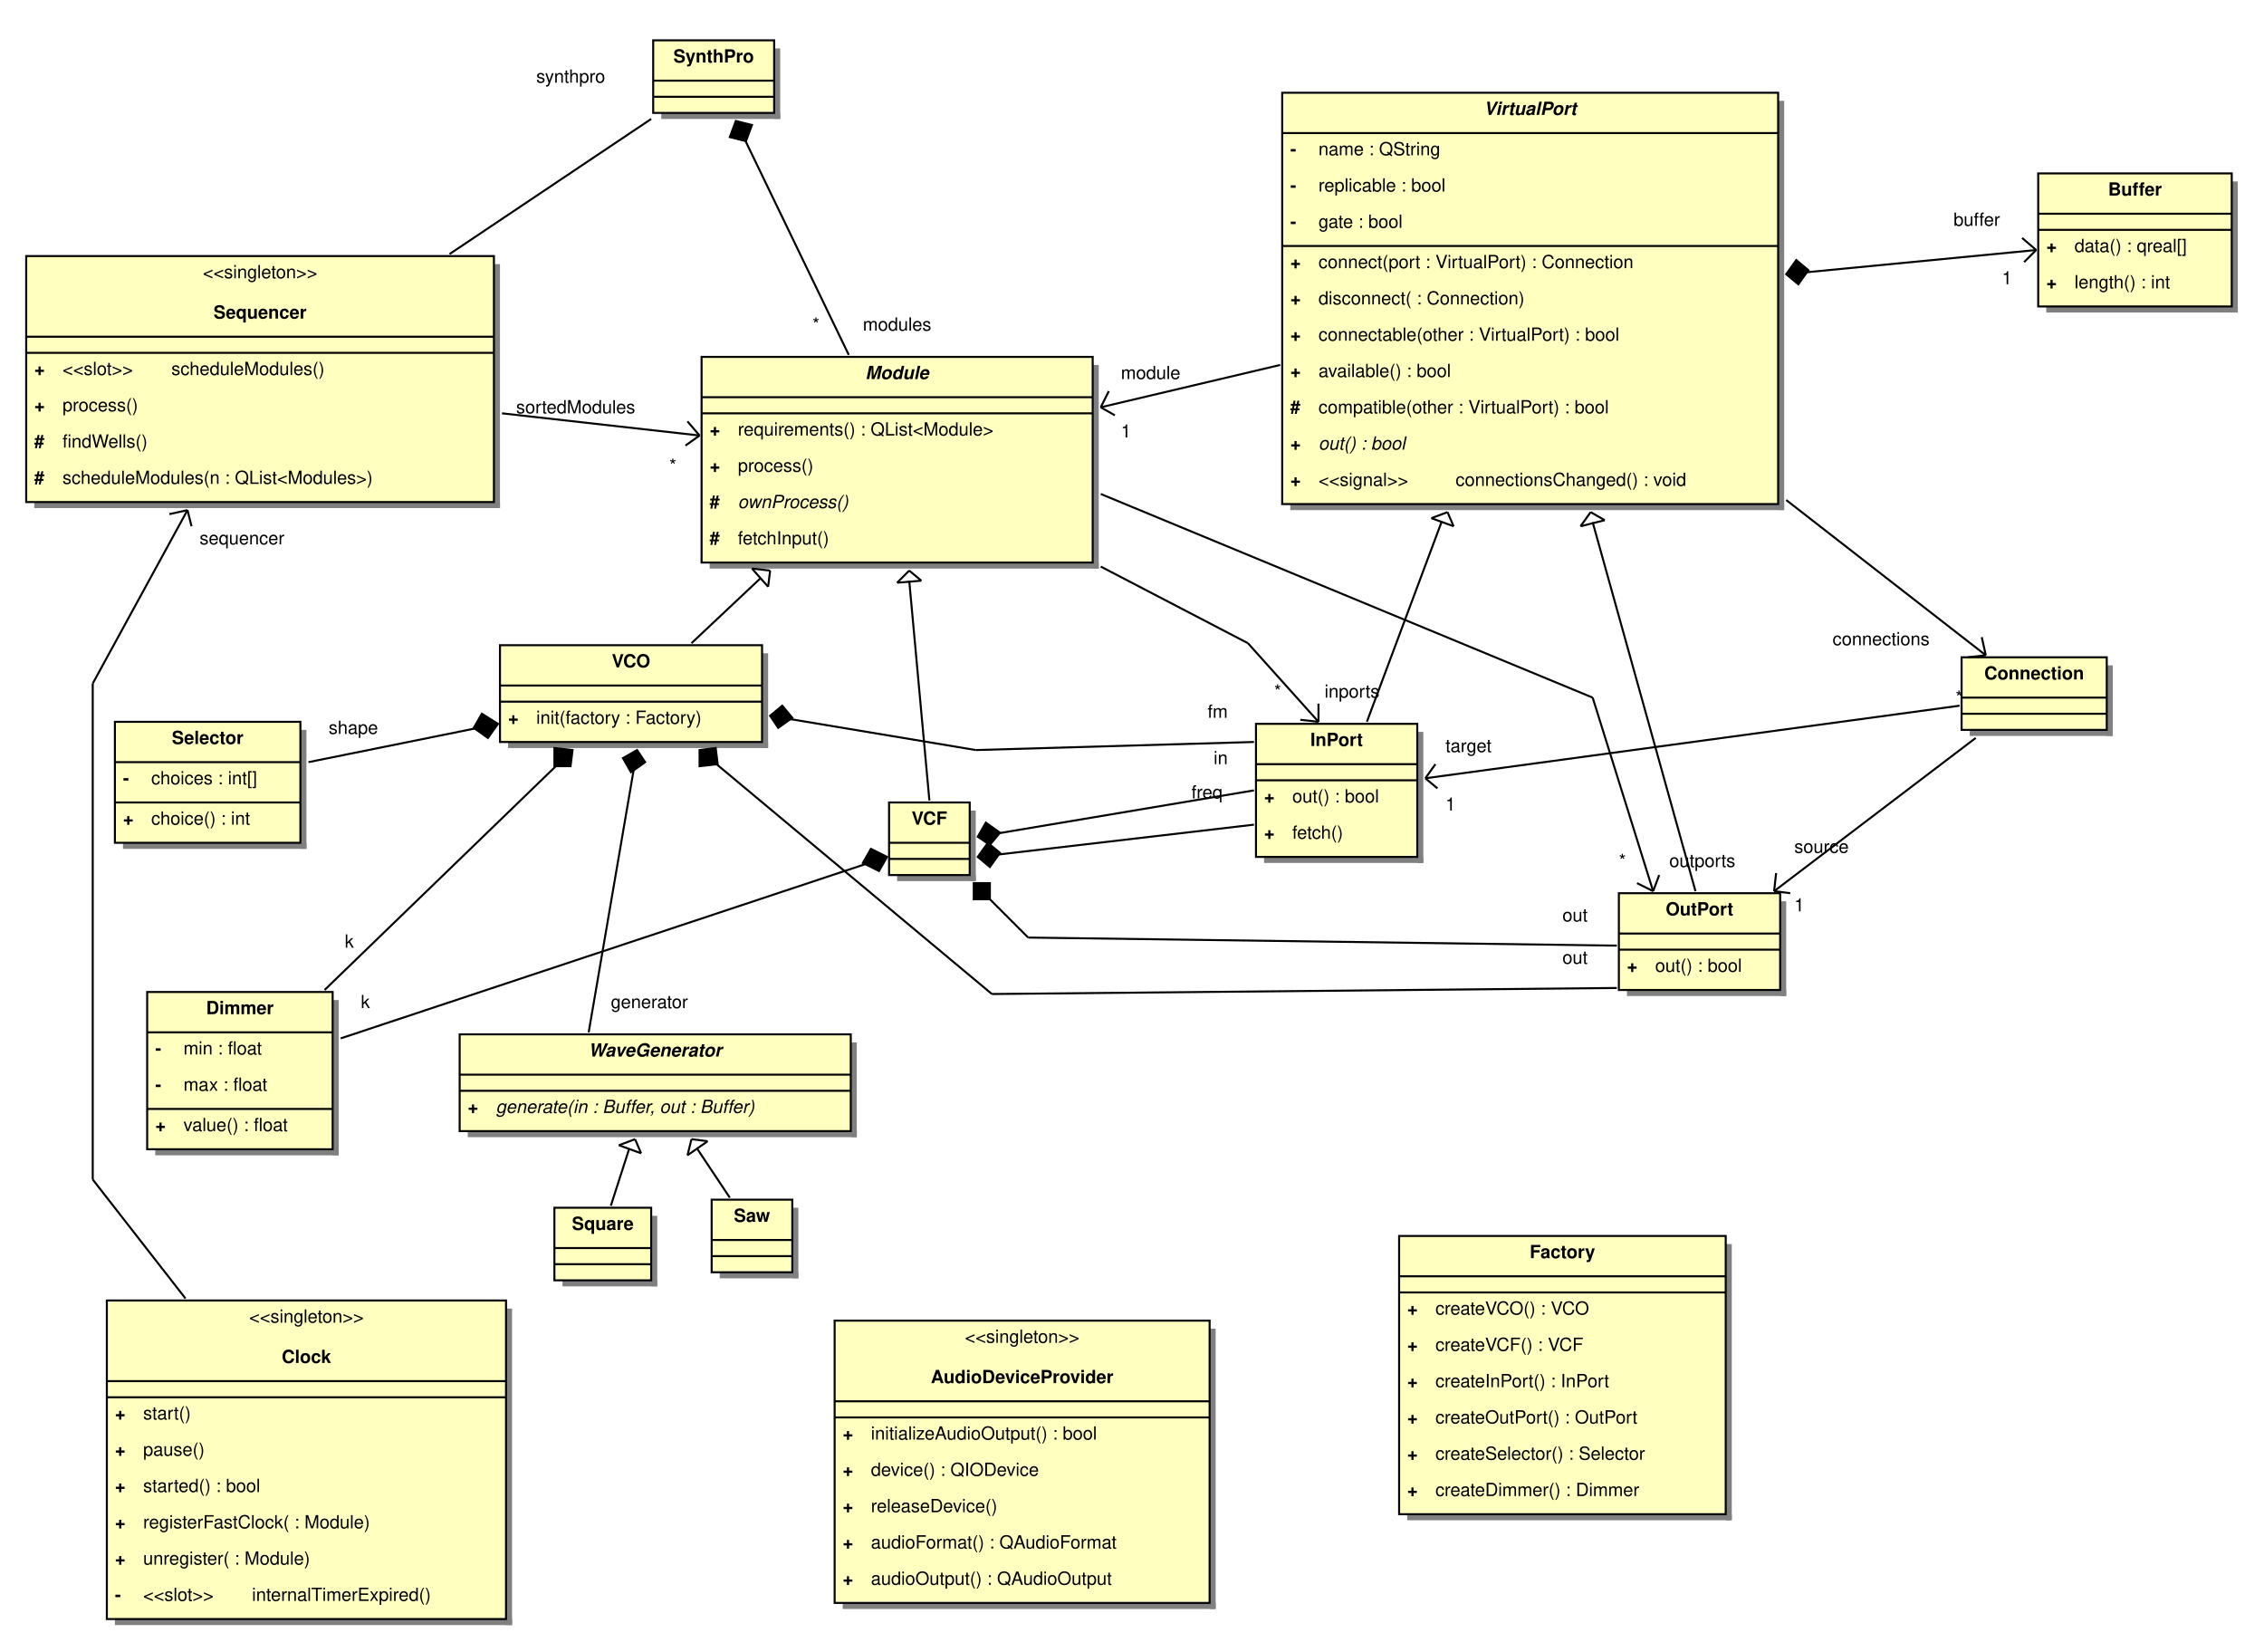
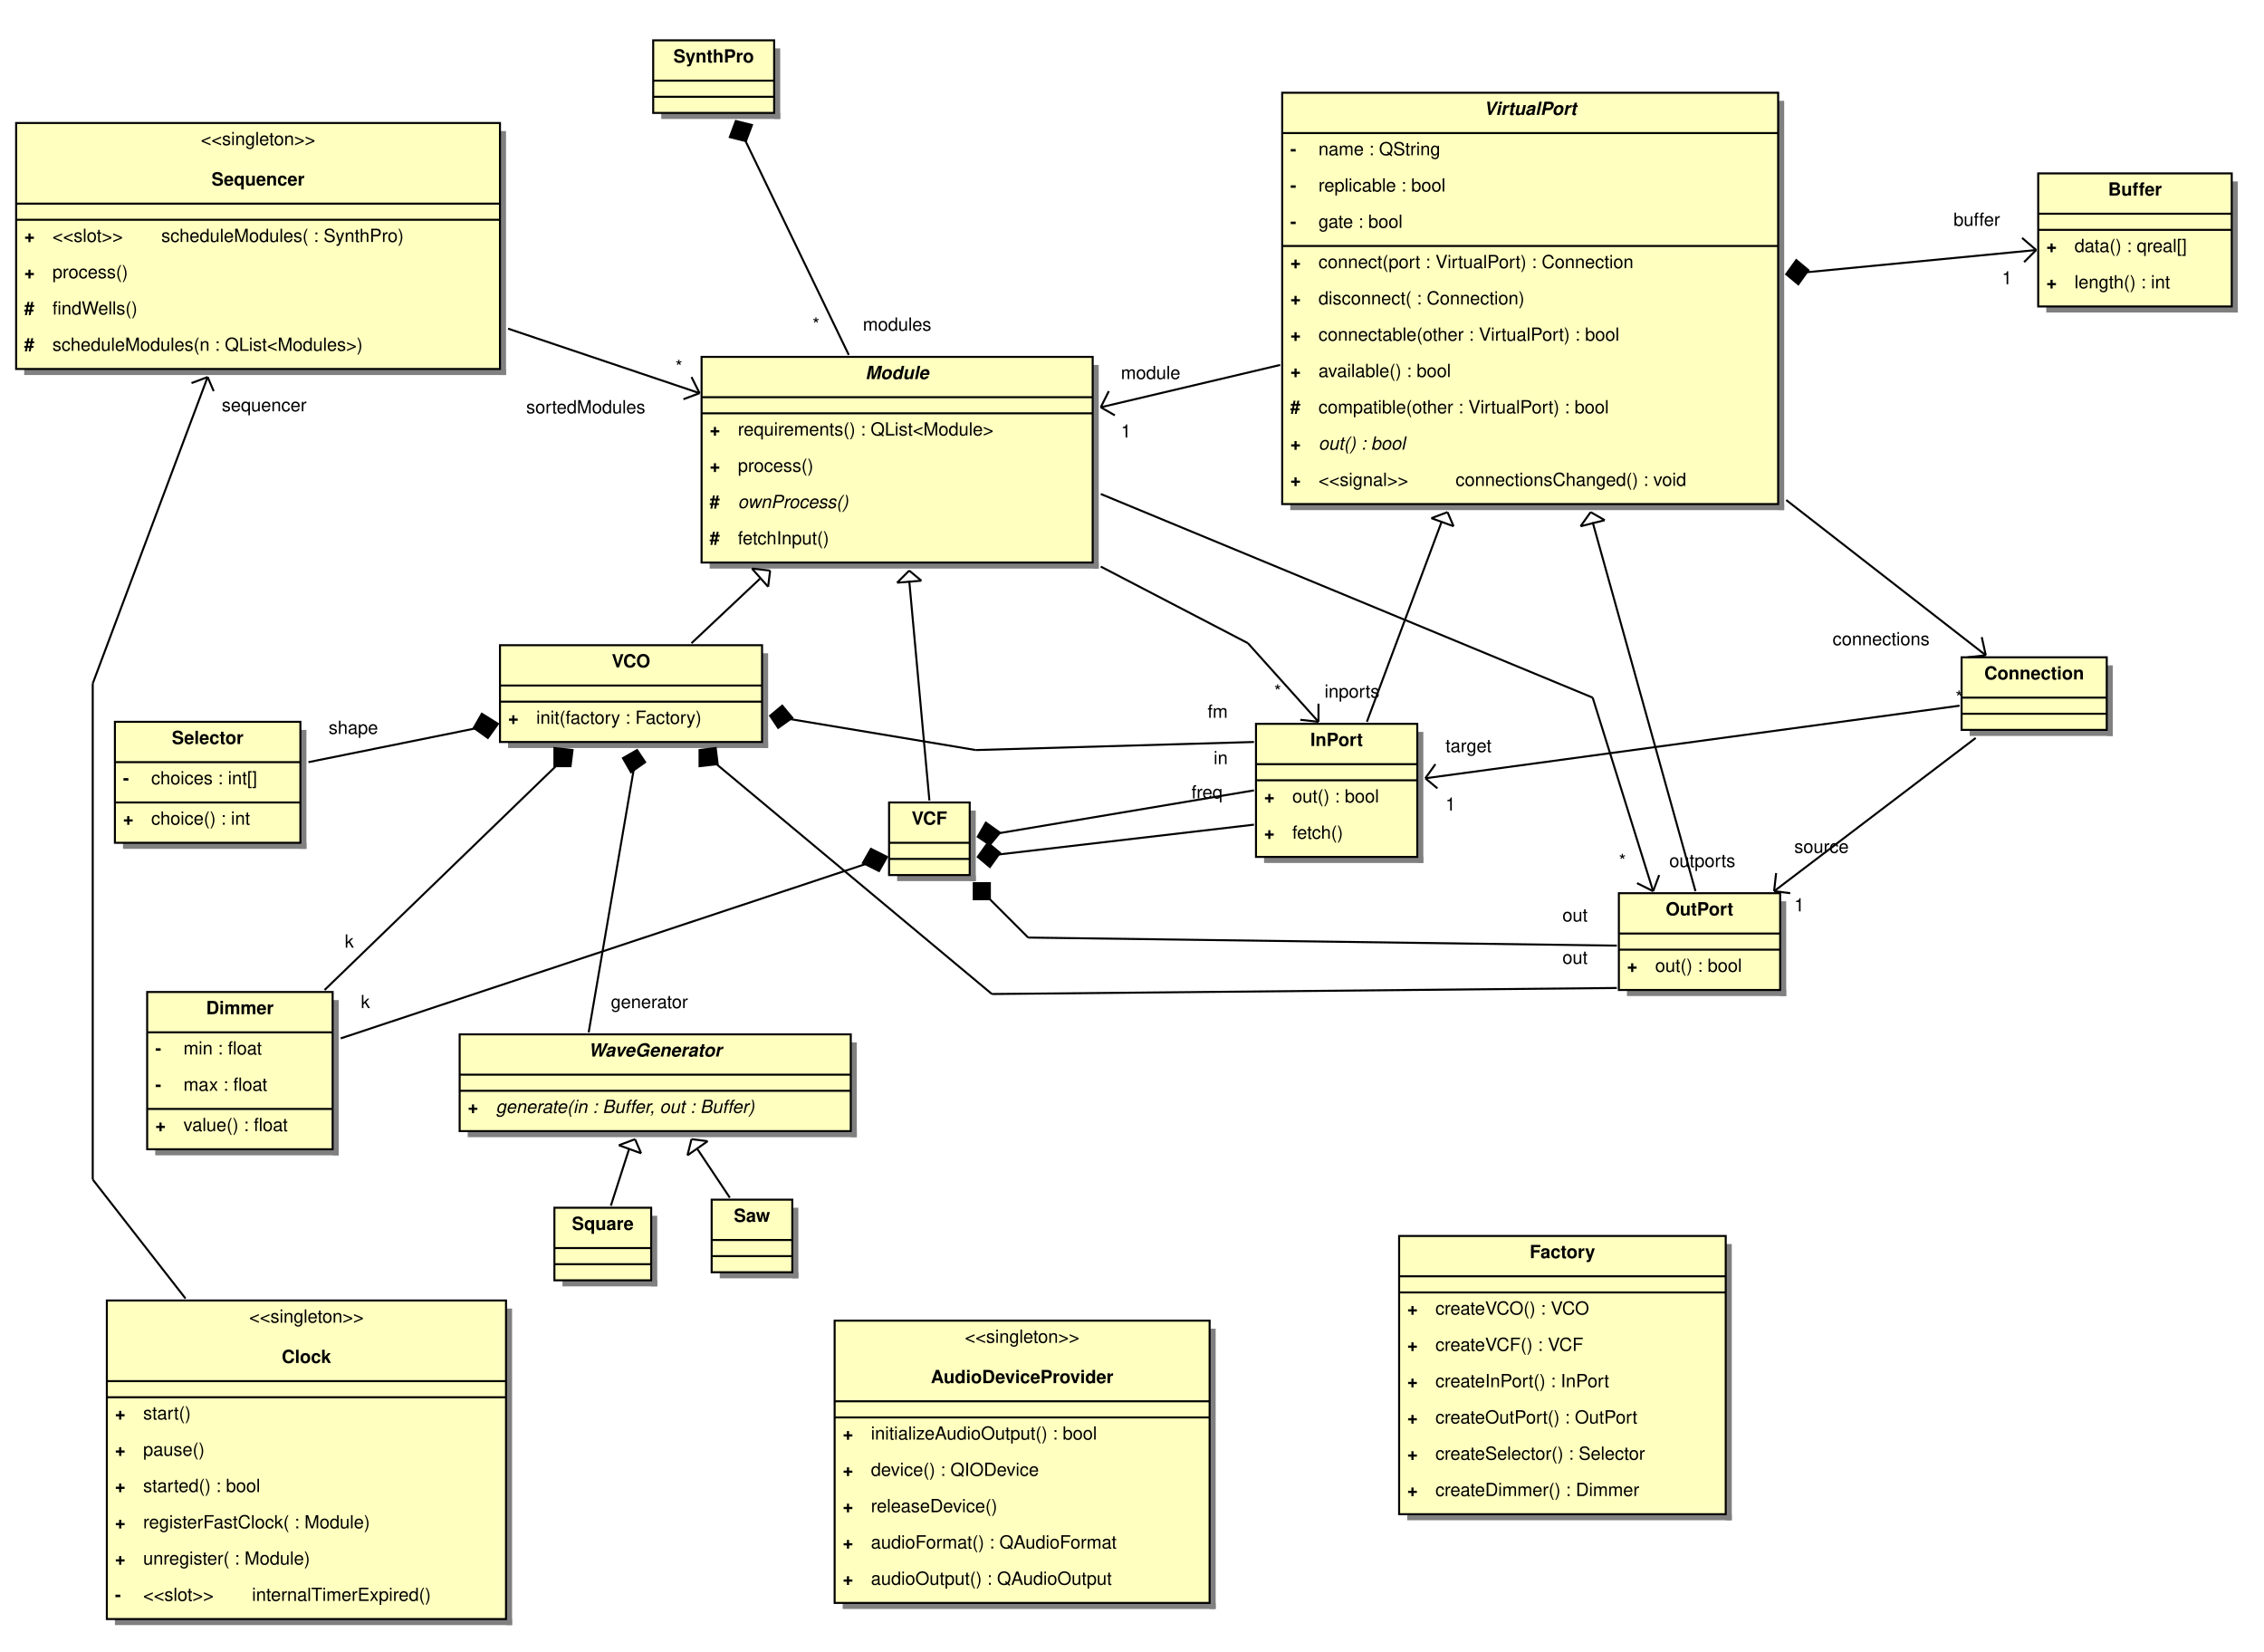
<svg xmlns="http://www.w3.org/2000/svg" width="1123" height="819" version="1.1">
  <g>
    <rect fill="#808080" stroke="none" stroke-opacity="1" x="703" y="363" width="3" height="65" />
    <rect fill="#808080" stroke="none" stroke-opacity="1" x="627" y="425" width="79" height="3" />
    <rect fill="#ffffc0" stroke="black" stroke-width="1" stroke-opacity="1" x="623" y="359" width="80" height="66" />
    <text font-family="Helvetica" font-size="9" fill="#000000" xml:space="preserve" font-weight="bold" text-anchor="middle" x="663" y="370">InPort</text>
    <line stroke="black" stroke-opacity="1" x1="623" y1="379" x2="703" y2="379" />
    <line stroke="black" stroke-opacity="1" x1="623" y1="387" x2="703" y2="387" />
    <text font-family="Helvetica" font-size="9" fill="#000000" xml:space="preserve" font-weight="bold" x="627" y="398">+</text>
    <text font-family="Helvetica" font-size="9" fill="#000000" xml:space="preserve" x="641" y="398">out() : bool</text>
    <text font-family="Helvetica" font-size="9" fill="#000000" xml:space="preserve" font-weight="bold" x="627" y="416">+</text>
    <text font-family="Helvetica" font-size="9" fill="#000000" xml:space="preserve" x="641" y="416">fetch()</text>
  </g>
  <g>
    <rect fill="#808080" stroke="none" stroke-opacity="1" x="384" y="24" width="3" height="35" />
    <rect fill="#808080" stroke="none" stroke-opacity="1" x="328" y="56" width="59" height="3" />
    <rect fill="#ffffc0" stroke="black" stroke-width="1" stroke-opacity="1" x="324" y="20" width="60" height="36" />
    <text font-family="Helvetica" font-size="9" fill="#000000" xml:space="preserve" font-weight="bold" text-anchor="middle" x="354" y="31">SynthPro</text>
    <line stroke="black" stroke-opacity="1" x1="324" y1="40" x2="384" y2="40" />
    <line stroke="black" stroke-opacity="1" x1="324" y1="48" x2="384" y2="48" />
  </g>
  <g>
    <rect fill="#808080" stroke="none" stroke-opacity="1" x="1107" y="90" width="3" height="65" />
    <rect fill="#808080" stroke="none" stroke-opacity="1" x="1015" y="152" width="95" height="3" />
    <rect fill="#ffffc0" stroke="black" stroke-width="1" stroke-opacity="1" x="1011" y="86" width="96" height="66" />
    <text font-family="Helvetica" font-size="9" fill="#000000" xml:space="preserve" font-weight="bold" text-anchor="middle" x="1059" y="97">Buffer</text>
    <line stroke="black" stroke-opacity="1" x1="1011" y1="106" x2="1107" y2="106" />
    <line stroke="black" stroke-opacity="1" x1="1011" y1="114" x2="1107" y2="114" />
    <text font-family="Helvetica" font-size="9" fill="#000000" xml:space="preserve" font-weight="bold" x="1015" y="125">+</text>
    <text font-family="Helvetica" font-size="9" fill="#000000" xml:space="preserve" x="1029" y="125">data() : qreal[]</text>
    <text font-family="Helvetica" font-size="9" fill="#000000" xml:space="preserve" font-weight="bold" x="1015" y="143">+</text>
    <text font-family="Helvetica" font-size="9" fill="#000000" xml:space="preserve" x="1029" y="143">length() : int</text>
  </g>
  <g>
    <rect fill="#808080" stroke="none" stroke-opacity="1" x="542" y="181" width="3" height="101" />
    <rect fill="#808080" stroke="none" stroke-opacity="1" x="352" y="279" width="193" height="3" />
    <rect fill="#ffffc0" stroke="black" stroke-width="1" stroke-opacity="1" x="348" y="177" width="194" height="102" />
    <text font-family="Helvetica" font-size="9" fill="#000000" xml:space="preserve" font-weight="bold" font-style="italic" text-anchor="middle" x="445" y="188">Module</text>
    <line stroke="black" stroke-opacity="1" x1="348" y1="197" x2="542" y2="197" />
    <line stroke="black" stroke-opacity="1" x1="348" y1="205" x2="542" y2="205" />
    <text font-family="Helvetica" font-size="9" fill="#000000" xml:space="preserve" font-weight="bold" x="352" y="216">+</text>
    <text font-family="Helvetica" font-size="9" fill="#000000" xml:space="preserve" x="366" y="216">requirements() : QList&lt;Module&gt;</text>
    <text font-family="Helvetica" font-size="9" fill="#000000" xml:space="preserve" font-weight="bold" x="352" y="234">+</text>
    <text font-family="Helvetica" font-size="9" fill="#000000" xml:space="preserve" x="366" y="234">process()</text>
    <text font-family="Helvetica" font-size="9" fill="#000000" xml:space="preserve" font-weight="bold" x="352" y="252">#</text>
    <text font-family="Helvetica" font-size="9" fill="#000000" xml:space="preserve" font-style="italic" x="366" y="252">ownProcess()</text>
    <text font-family="Helvetica" font-size="9" fill="#000000" xml:space="preserve" font-weight="bold" x="352" y="270">#</text>
    <text font-family="Helvetica" font-size="9" fill="#000000" xml:space="preserve" x="366" y="270">fetchInput()</text>
  </g>
  <g>
    <rect fill="#808080" stroke="none" stroke-opacity="1" x="882" y="50" width="3" height="203" />
    <rect fill="#808080" stroke="none" stroke-opacity="1" x="640" y="250" width="245" height="3" />
    <rect fill="#ffffc0" stroke="black" stroke-width="1" stroke-opacity="1" x="636" y="46" width="246" height="204" />
    <text font-family="Helvetica" font-size="9" fill="#000000" xml:space="preserve" font-weight="bold" font-style="italic" text-anchor="middle" x="759" y="57">VirtualPort</text>
    <line stroke="black" stroke-opacity="1" x1="636" y1="66" x2="882" y2="66" />
    <text font-family="Helvetica" font-size="9" fill="#000000" xml:space="preserve" font-weight="bold" x="640" y="77">-</text>
    <text font-family="Helvetica" font-size="9" fill="#000000" xml:space="preserve" x="654" y="77">name : QString</text>
    <text font-family="Helvetica" font-size="9" fill="#000000" xml:space="preserve" font-weight="bold" x="640" y="95">-</text>
    <text font-family="Helvetica" font-size="9" fill="#000000" xml:space="preserve" x="654" y="95">replicable : bool</text>
    <text font-family="Helvetica" font-size="9" fill="#000000" xml:space="preserve" font-weight="bold" x="640" y="113">-</text>
    <text font-family="Helvetica" font-size="9" fill="#000000" xml:space="preserve" x="654" y="113">gate : bool</text>
    <line stroke="black" stroke-opacity="1" x1="636" y1="122" x2="882" y2="122" />
    <text font-family="Helvetica" font-size="9" fill="#000000" xml:space="preserve" font-weight="bold" x="640" y="133">+</text>
    <text font-family="Helvetica" font-size="9" fill="#000000" xml:space="preserve" x="654" y="133">connect(port : VirtualPort) : Connection</text>
    <text font-family="Helvetica" font-size="9" fill="#000000" xml:space="preserve" font-weight="bold" x="640" y="151">+</text>
    <text font-family="Helvetica" font-size="9" fill="#000000" xml:space="preserve" x="654" y="151">disconnect( : Connection)</text>
    <text font-family="Helvetica" font-size="9" fill="#000000" xml:space="preserve" font-weight="bold" x="640" y="169">+</text>
    <text font-family="Helvetica" font-size="9" fill="#000000" xml:space="preserve" x="654" y="169">connectable(other : VirtualPort) : bool</text>
    <text font-family="Helvetica" font-size="9" fill="#000000" xml:space="preserve" font-weight="bold" x="640" y="187">+</text>
    <text font-family="Helvetica" font-size="9" fill="#000000" xml:space="preserve" x="654" y="187">available() : bool</text>
    <text font-family="Helvetica" font-size="9" fill="#000000" xml:space="preserve" font-weight="bold" x="640" y="205">#</text>
    <text font-family="Helvetica" font-size="9" fill="#000000" xml:space="preserve" x="654" y="205">compatible(other : VirtualPort) : bool</text>
    <text font-family="Helvetica" font-size="9" fill="#000000" xml:space="preserve" font-weight="bold" x="640" y="223">+</text>
    <text font-family="Helvetica" font-size="9" fill="#000000" xml:space="preserve" font-style="italic" x="654" y="223">out() : bool</text>
    <text font-family="Helvetica" font-size="9" fill="#000000" xml:space="preserve" font-weight="bold" x="640" y="241">+</text>
    <text font-family="Helvetica" font-size="9" fill="#000000" xml:space="preserve" x="654" y="241">&lt;&lt;signal&gt;&gt;</text>
    <text font-family="Helvetica" font-size="9" fill="#000000" xml:space="preserve" x="722" y="241">connectionsChanged() : void</text>
  </g>
  <g>
    <rect fill="#808080" stroke="none" stroke-opacity="1" x="323" y="603" width="3" height="35" />
    <rect fill="#808080" stroke="none" stroke-opacity="1" x="279" y="635" width="47" height="3" />
    <rect fill="#ffffc0" stroke="black" stroke-width="1" stroke-opacity="1" x="275" y="599" width="48" height="36" />
    <text font-family="Helvetica" font-size="9" fill="#000000" xml:space="preserve" font-weight="bold" text-anchor="middle" x="299" y="610">Square</text>
    <line stroke="black" stroke-opacity="1" x1="275" y1="619" x2="323" y2="619" />
    <line stroke="black" stroke-opacity="1" x1="275" y1="627" x2="323" y2="627" />
  </g>
  <g>
    <rect fill="#808080" stroke="none" stroke-opacity="1" x="393" y="599" width="3" height="35" />
    <rect fill="#808080" stroke="none" stroke-opacity="1" x="357" y="631" width="39" height="3" />
    <rect fill="#ffffc0" stroke="black" stroke-width="1" stroke-opacity="1" x="353" y="595" width="40" height="36" />
    <text font-family="Helvetica" font-size="9" fill="#000000" xml:space="preserve" font-weight="bold" text-anchor="middle" x="373" y="606">Saw</text>
    <line stroke="black" stroke-opacity="1" x1="353" y1="615" x2="393" y2="615" />
    <line stroke="black" stroke-opacity="1" x1="353" y1="623" x2="393" y2="623" />
  </g>
  <g>
    <rect fill="#808080" stroke="none" stroke-opacity="1" x="856" y="617" width="3" height="137" />
    <rect fill="#808080" stroke="none" stroke-opacity="1" x="698" y="751" width="161" height="3" />
    <rect fill="#ffffc0" stroke="black" stroke-width="1" stroke-opacity="1" x="694" y="613" width="162" height="138" />
    <text font-family="Helvetica" font-size="9" fill="#000000" xml:space="preserve" font-weight="bold" text-anchor="middle" x="775" y="624">Factory</text>
    <line stroke="black" stroke-opacity="1" x1="694" y1="633" x2="856" y2="633" />
    <line stroke="black" stroke-opacity="1" x1="694" y1="641" x2="856" y2="641" />
    <text font-family="Helvetica" font-size="9" fill="#000000" xml:space="preserve" font-weight="bold" x="698" y="652">+</text>
    <text font-family="Helvetica" font-size="9" fill="#000000" xml:space="preserve" x="712" y="652">createVCO() : VCO</text>
    <text font-family="Helvetica" font-size="9" fill="#000000" xml:space="preserve" font-weight="bold" x="698" y="670">+</text>
    <text font-family="Helvetica" font-size="9" fill="#000000" xml:space="preserve" x="712" y="670">createVCF() : VCF</text>
    <text font-family="Helvetica" font-size="9" fill="#000000" xml:space="preserve" font-weight="bold" x="698" y="688">+</text>
    <text font-family="Helvetica" font-size="9" fill="#000000" xml:space="preserve" x="712" y="688">createInPort() : InPort</text>
    <text font-family="Helvetica" font-size="9" fill="#000000" xml:space="preserve" font-weight="bold" x="698" y="706">+</text>
    <text font-family="Helvetica" font-size="9" fill="#000000" xml:space="preserve" x="712" y="706">createOutPort() : OutPort</text>
    <text font-family="Helvetica" font-size="9" fill="#000000" xml:space="preserve" font-weight="bold" x="698" y="724">+</text>
    <text font-family="Helvetica" font-size="9" fill="#000000" xml:space="preserve" x="712" y="724">createSelector() : Selector</text>
    <text font-family="Helvetica" font-size="9" fill="#000000" xml:space="preserve" font-weight="bold" x="698" y="742">+</text>
    <text font-family="Helvetica" font-size="9" fill="#000000" xml:space="preserve" x="712" y="742">createDimmer() : Dimmer</text>
  </g>
  <g>
    <rect fill="#808080" stroke="none" stroke-opacity="1" x="883" y="447" width="3" height="47" />
    <rect fill="#808080" stroke="none" stroke-opacity="1" x="807" y="491" width="79" height="3" />
    <rect fill="#ffffc0" stroke="black" stroke-width="1" stroke-opacity="1" x="803" y="443" width="80" height="48" />
    <text font-family="Helvetica" font-size="9" fill="#000000" xml:space="preserve" font-weight="bold" text-anchor="middle" x="843" y="454">OutPort</text>
    <line stroke="black" stroke-opacity="1" x1="803" y1="463" x2="883" y2="463" />
    <line stroke="black" stroke-opacity="1" x1="803" y1="471" x2="883" y2="471" />
    <text font-family="Helvetica" font-size="9" fill="#000000" xml:space="preserve" font-weight="bold" x="807" y="482">+</text>
    <text font-family="Helvetica" font-size="9" fill="#000000" xml:space="preserve" x="821" y="482">out() : bool</text>
  </g>
  <g>
-     <rect fill="#808080" stroke="none" stroke-opacity="1" x="245" y="131" width="3" height="121" />
-     <rect fill="#808080" stroke="none" stroke-opacity="1" x="17" y="249" width="231" height="3" />
-     <rect fill="#ffffc0" stroke="black" stroke-width="1" stroke-opacity="1" x="13" y="127" width="232" height="122" />
-     <text font-family="Helvetica" font-size="9" fill="#000000" xml:space="preserve" text-anchor="middle" x="129" y="138">&lt;&lt;singleton&gt;&gt;</text>
-     <text font-family="Helvetica" font-size="9" fill="#000000" xml:space="preserve" font-weight="bold" text-anchor="middle" x="129" y="158">Sequencer</text>
-     <line stroke="black" stroke-opacity="1" x1="13" y1="167" x2="245" y2="167" />
-     <line stroke="black" stroke-opacity="1" x1="13" y1="175" x2="245" y2="175" />
-     <text font-family="Helvetica" font-size="9" fill="#000000" xml:space="preserve" font-weight="bold" x="17" y="186">+</text>
-     <text font-family="Helvetica" font-size="9" fill="#000000" xml:space="preserve" x="31" y="186">&lt;&lt;slot&gt;&gt;</text>
-     <text font-family="Helvetica" font-size="9" fill="#000000" xml:space="preserve" x="85" y="186">scheduleModules()</text>
-     <text font-family="Helvetica" font-size="9" fill="#000000" xml:space="preserve" font-weight="bold" x="17" y="204">+</text>
-     <text font-family="Helvetica" font-size="9" fill="#000000" xml:space="preserve" x="31" y="204">process()</text>
-     <text font-family="Helvetica" font-size="9" fill="#000000" xml:space="preserve" font-weight="bold" x="17" y="222">#</text>
-     <text font-family="Helvetica" font-size="9" fill="#000000" xml:space="preserve" x="31" y="222">findWells()</text>
-     <text font-family="Helvetica" font-size="9" fill="#000000" xml:space="preserve" font-weight="bold" x="17" y="240">#</text>
-     <text font-family="Helvetica" font-size="9" fill="#000000" xml:space="preserve" x="31" y="240">scheduleModules(n : QList&lt;Modules&gt;)</text>
+     <rect fill="#808080" stroke="none" stroke-opacity="1" x="248" y="65" width="3" height="121" />
+     <rect fill="#808080" stroke="none" stroke-opacity="1" x="12" y="183" width="239" height="3" />
+     <rect fill="#ffffc0" stroke="black" stroke-width="1" stroke-opacity="1" x="8" y="61" width="240" height="122" />
+     <text font-family="Helvetica" font-size="9" fill="#000000" xml:space="preserve" text-anchor="middle" x="128" y="72">&lt;&lt;singleton&gt;&gt;</text>
+     <text font-family="Helvetica" font-size="9" fill="#000000" xml:space="preserve" font-weight="bold" text-anchor="middle" x="128" y="92">Sequencer</text>
+     <line stroke="black" stroke-opacity="1" x1="8" y1="101" x2="248" y2="101" />
+     <line stroke="black" stroke-opacity="1" x1="8" y1="109" x2="248" y2="109" />
+     <text font-family="Helvetica" font-size="9" fill="#000000" xml:space="preserve" font-weight="bold" x="12" y="120">+</text>
+     <text font-family="Helvetica" font-size="9" fill="#000000" xml:space="preserve" x="26" y="120">&lt;&lt;slot&gt;&gt;</text>
+     <text font-family="Helvetica" font-size="9" fill="#000000" xml:space="preserve" x="80" y="120">scheduleModules( : SynthPro)</text>
+     <text font-family="Helvetica" font-size="9" fill="#000000" xml:space="preserve" font-weight="bold" x="12" y="138">+</text>
+     <text font-family="Helvetica" font-size="9" fill="#000000" xml:space="preserve" x="26" y="138">process()</text>
+     <text font-family="Helvetica" font-size="9" fill="#000000" xml:space="preserve" font-weight="bold" x="12" y="156">#</text>
+     <text font-family="Helvetica" font-size="9" fill="#000000" xml:space="preserve" x="26" y="156">findWells()</text>
+     <text font-family="Helvetica" font-size="9" fill="#000000" xml:space="preserve" font-weight="bold" x="12" y="174">#</text>
+     <text font-family="Helvetica" font-size="9" fill="#000000" xml:space="preserve" x="26" y="174">scheduleModules(n : QList&lt;Modules&gt;)</text>
  </g>
  <g>
    <rect fill="#808080" stroke="none" stroke-opacity="1" x="378" y="324" width="3" height="47" />
    <rect fill="#808080" stroke="none" stroke-opacity="1" x="252" y="368" width="129" height="3" />
    <rect fill="#ffffc0" stroke="black" stroke-width="1" stroke-opacity="1" x="248" y="320" width="130" height="48" />
    <text font-family="Helvetica" font-size="9" fill="#000000" xml:space="preserve" font-weight="bold" text-anchor="middle" x="313" y="331">VCO</text>
    <line stroke="black" stroke-opacity="1" x1="248" y1="340" x2="378" y2="340" />
    <line stroke="black" stroke-opacity="1" x1="248" y1="348" x2="378" y2="348" />
    <text font-family="Helvetica" font-size="9" fill="#000000" xml:space="preserve" font-weight="bold" x="252" y="359">+</text>
    <text font-family="Helvetica" font-size="9" fill="#000000" xml:space="preserve" x="266" y="359">init(factory : Factory)</text>
  </g>
  <g>
    <rect fill="#808080" stroke="none" stroke-opacity="1" x="481" y="402" width="3" height="35" />
    <rect fill="#808080" stroke="none" stroke-opacity="1" x="445" y="434" width="39" height="3" />
    <rect fill="#ffffc0" stroke="black" stroke-width="1" stroke-opacity="1" x="441" y="398" width="40" height="36" />
    <text font-family="Helvetica" font-size="9" fill="#000000" xml:space="preserve" font-weight="bold" text-anchor="middle" x="461" y="409">VCF</text>
    <line stroke="black" stroke-opacity="1" x1="441" y1="418" x2="481" y2="418" />
    <line stroke="black" stroke-opacity="1" x1="441" y1="426" x2="481" y2="426" />
  </g>
  <g>
    <rect fill="#808080" stroke="none" stroke-opacity="1" x="1045" y="330" width="3" height="35" />
    <rect fill="#808080" stroke="none" stroke-opacity="1" x="977" y="362" width="71" height="3" />
    <rect fill="#ffffc0" stroke="black" stroke-width="1" stroke-opacity="1" x="973" y="326" width="72" height="36" />
    <text font-family="Helvetica" font-size="9" fill="#000000" xml:space="preserve" font-weight="bold" text-anchor="middle" x="1009" y="337">Connection</text>
    <line stroke="black" stroke-opacity="1" x1="973" y1="346" x2="1045" y2="346" />
    <line stroke="black" stroke-opacity="1" x1="973" y1="354" x2="1045" y2="354" />
  </g>
  <g>
    <rect fill="#808080" stroke="none" stroke-opacity="1" x="251" y="649" width="3" height="157" />
    <rect fill="#808080" stroke="none" stroke-opacity="1" x="57" y="803" width="197" height="3" />
    <rect fill="#ffffc0" stroke="black" stroke-width="1" stroke-opacity="1" x="53" y="645" width="198" height="158" />
    <text font-family="Helvetica" font-size="9" fill="#000000" xml:space="preserve" text-anchor="middle" x="152" y="656">&lt;&lt;singleton&gt;&gt;</text>
    <text font-family="Helvetica" font-size="9" fill="#000000" xml:space="preserve" font-weight="bold" text-anchor="middle" x="152" y="676">Clock</text>
    <line stroke="black" stroke-opacity="1" x1="53" y1="685" x2="251" y2="685" />
    <line stroke="black" stroke-opacity="1" x1="53" y1="693" x2="251" y2="693" />
    <text font-family="Helvetica" font-size="9" fill="#000000" xml:space="preserve" font-weight="bold" x="57" y="704">+</text>
    <text font-family="Helvetica" font-size="9" fill="#000000" xml:space="preserve" x="71" y="704">start()</text>
    <text font-family="Helvetica" font-size="9" fill="#000000" xml:space="preserve" font-weight="bold" x="57" y="722">+</text>
    <text font-family="Helvetica" font-size="9" fill="#000000" xml:space="preserve" x="71" y="722">pause()</text>
    <text font-family="Helvetica" font-size="9" fill="#000000" xml:space="preserve" font-weight="bold" x="57" y="740">+</text>
    <text font-family="Helvetica" font-size="9" fill="#000000" xml:space="preserve" x="71" y="740">started() : bool</text>
    <text font-family="Helvetica" font-size="9" fill="#000000" xml:space="preserve" font-weight="bold" x="57" y="758">+</text>
    <text font-family="Helvetica" font-size="9" fill="#000000" xml:space="preserve" x="71" y="758">registerFastClock( : Module)</text>
    <text font-family="Helvetica" font-size="9" fill="#000000" xml:space="preserve" font-weight="bold" x="57" y="776">+</text>
    <text font-family="Helvetica" font-size="9" fill="#000000" xml:space="preserve" x="71" y="776">unregister( : Module)</text>
    <text font-family="Helvetica" font-size="9" fill="#000000" xml:space="preserve" font-weight="bold" x="57" y="794">-</text>
    <text font-family="Helvetica" font-size="9" fill="#000000" xml:space="preserve" x="71" y="794">&lt;&lt;slot&gt;&gt;</text>
    <text font-family="Helvetica" font-size="9" fill="#000000" xml:space="preserve" x="125" y="794">internalTimerExpired()</text>
  </g>
  <g>
    <rect fill="#808080" stroke="none" stroke-opacity="1" x="600" y="659" width="3" height="139" />
    <rect fill="#808080" stroke="none" stroke-opacity="1" x="418" y="795" width="185" height="3" />
    <rect fill="#ffffc0" stroke="black" stroke-width="1" stroke-opacity="1" x="414" y="655" width="186" height="140" />
    <text font-family="Helvetica" font-size="9" fill="#000000" xml:space="preserve" text-anchor="middle" x="507" y="666">&lt;&lt;singleton&gt;&gt;</text>
    <text font-family="Helvetica" font-size="9" fill="#000000" xml:space="preserve" font-weight="bold" text-anchor="middle" x="507" y="686">AudioDeviceProvider</text>
    <line stroke="black" stroke-opacity="1" x1="414" y1="695" x2="600" y2="695" />
    <line stroke="black" stroke-opacity="1" x1="414" y1="703" x2="600" y2="703" />
    <text font-family="Helvetica" font-size="9" fill="#000000" xml:space="preserve" font-weight="bold" x="418" y="714">+</text>
    <text font-family="Helvetica" font-size="9" fill="#000000" xml:space="preserve" x="432" y="714">initializeAudioOutput() : bool</text>
    <text font-family="Helvetica" font-size="9" fill="#000000" xml:space="preserve" font-weight="bold" x="418" y="732">+</text>
    <text font-family="Helvetica" font-size="9" fill="#000000" xml:space="preserve" x="432" y="732">device() : QIODevice</text>
    <text font-family="Helvetica" font-size="9" fill="#000000" xml:space="preserve" font-weight="bold" x="418" y="750">+</text>
    <text font-family="Helvetica" font-size="9" fill="#000000" xml:space="preserve" x="432" y="750">releaseDevice()</text>
    <text font-family="Helvetica" font-size="9" fill="#000000" xml:space="preserve" font-weight="bold" x="418" y="768">+</text>
    <text font-family="Helvetica" font-size="9" fill="#000000" xml:space="preserve" x="432" y="768">audioFormat() : QAudioFormat</text>
    <text font-family="Helvetica" font-size="9" fill="#000000" xml:space="preserve" font-weight="bold" x="418" y="786">+</text>
    <text font-family="Helvetica" font-size="9" fill="#000000" xml:space="preserve" x="432" y="786">audioOutput() : QAudioOutput</text>
  </g>
  <g>
    <rect fill="#808080" stroke="none" stroke-opacity="1" x="149" y="362" width="3" height="59" />
    <rect fill="#808080" stroke="none" stroke-opacity="1" x="61" y="418" width="91" height="3" />
    <rect fill="#ffffc0" stroke="black" stroke-width="1" stroke-opacity="1" x="57" y="358" width="92" height="60" />
    <text font-family="Helvetica" font-size="9" fill="#000000" xml:space="preserve" font-weight="bold" text-anchor="middle" x="103" y="369">Selector</text>
    <line stroke="black" stroke-opacity="1" x1="57" y1="378" x2="149" y2="378" />
    <text font-family="Helvetica" font-size="9" fill="#000000" xml:space="preserve" font-weight="bold" x="61" y="389">-</text>
    <text font-family="Helvetica" font-size="9" fill="#000000" xml:space="preserve" x="75" y="389">choices : int[]</text>
    <line stroke="black" stroke-opacity="1" x1="57" y1="398" x2="149" y2="398" />
    <text font-family="Helvetica" font-size="9" fill="#000000" xml:space="preserve" font-weight="bold" x="61" y="409">+</text>
    <text font-family="Helvetica" font-size="9" fill="#000000" xml:space="preserve" x="75" y="409">choice() : int</text>
  </g>
  <g>
    <rect fill="#808080" stroke="none" stroke-opacity="1" x="165" y="496" width="3" height="77" />
    <rect fill="#808080" stroke="none" stroke-opacity="1" x="77" y="570" width="91" height="3" />
    <rect fill="#ffffc0" stroke="black" stroke-width="1" stroke-opacity="1" x="73" y="492" width="92" height="78" />
    <text font-family="Helvetica" font-size="9" fill="#000000" xml:space="preserve" font-weight="bold" text-anchor="middle" x="119" y="503">Dimmer</text>
    <line stroke="black" stroke-opacity="1" x1="73" y1="512" x2="165" y2="512" />
    <text font-family="Helvetica" font-size="9" fill="#000000" xml:space="preserve" font-weight="bold" x="77" y="523">-</text>
    <text font-family="Helvetica" font-size="9" fill="#000000" xml:space="preserve" x="91" y="523">min : float</text>
    <text font-family="Helvetica" font-size="9" fill="#000000" xml:space="preserve" font-weight="bold" x="77" y="541">-</text>
    <text font-family="Helvetica" font-size="9" fill="#000000" xml:space="preserve" x="91" y="541">max : float</text>
    <line stroke="black" stroke-opacity="1" x1="73" y1="550" x2="165" y2="550" />
    <text font-family="Helvetica" font-size="9" fill="#000000" xml:space="preserve" font-weight="bold" x="77" y="561">+</text>
    <text font-family="Helvetica" font-size="9" fill="#000000" xml:space="preserve" x="91" y="561">value() : float</text>
  </g>
  <g>
    <rect fill="#808080" stroke="none" stroke-opacity="1" x="422" y="517" width="3" height="47" />
    <rect fill="#808080" stroke="none" stroke-opacity="1" x="232" y="561" width="193" height="3" />
    <rect fill="#ffffc0" stroke="black" stroke-width="1" stroke-opacity="1" x="228" y="513" width="194" height="48" />
    <text font-family="Helvetica" font-size="9" fill="#000000" xml:space="preserve" font-weight="bold" font-style="italic" text-anchor="middle" x="325" y="524">WaveGenerator</text>
    <line stroke="black" stroke-opacity="1" x1="228" y1="533" x2="422" y2="533" />
    <line stroke="black" stroke-opacity="1" x1="228" y1="541" x2="422" y2="541" />
    <text font-family="Helvetica" font-size="9" fill="#000000" xml:space="preserve" font-weight="bold" x="232" y="552">+</text>
    <text font-family="Helvetica" font-size="9" fill="#000000" xml:space="preserve" font-style="italic" x="246" y="552">generate(in : Buffer, out : Buffer)</text>
  </g>
  <g>
    <line stroke="black" stroke-opacity="1" x1="546" y1="202" x2="553" y2="206" />
    <line stroke="black" stroke-opacity="1" x1="546" y1="202" x2="550" y2="194" />
    <line stroke="black" stroke-opacity="1" x1="635" y1="181" x2="546" y2="202" />
  </g>
  <g>
    <line stroke="black" stroke-opacity="1" x1="546" y1="281" x2="619" y2="319" />
  </g>
  <g>
    <line stroke="black" stroke-opacity="1" x1="654" y1="358" x2="654" y2="349" />
    <line stroke="black" stroke-opacity="1" x1="654" y1="358" x2="645" y2="357" />
    <line stroke="black" stroke-opacity="1" x1="619" y1="319" x2="654" y2="358" />
  </g>
  <g>
    <line stroke="black" stroke-opacity="1" x1="92" y1="644" x2="46" y2="585" />
  </g>
  <g>
    <line stroke="black" stroke-opacity="1" x1="46" y1="585" x2="46" y2="339" />
  </g>
  <g>
-     <line stroke="black" stroke-opacity="1" x1="93" y1="253" x2="84" y2="255" />
-     <line stroke="black" stroke-opacity="1" x1="93" y1="253" x2="95" y2="261" />
-     <line stroke="black" stroke-opacity="1" x1="46" y1="339" x2="93" y2="253" />
-   </g>
-   <g>
-     <line stroke="black" stroke-opacity="1" x1="223" y1="126" x2="323" y2="59" />
+     <line stroke="black" stroke-opacity="1" x1="103" y1="187" x2="95" y2="190" />
+     <line stroke="black" stroke-opacity="1" x1="103" y1="187" x2="106" y2="194" />
+     <line stroke="black" stroke-opacity="1" x1="46" y1="339" x2="103" y2="187" />
  </g>
  <g>
    <line stroke="black" stroke-opacity="1" x1="678" y1="358" x2="715" y2="259" />
    <line stroke="black" stroke-opacity="1" x1="718" y1="254" x2="710" y2="257" />
    <line stroke="black" stroke-opacity="1" x1="718" y1="254" x2="721" y2="261" />
    <line stroke="black" stroke-opacity="1" x1="710" y1="257" x2="721" y2="261" />
  </g>
  <g>
    <line stroke="black" stroke-opacity="1" x1="546" y1="245" x2="790" y2="346" />
  </g>
  <g>
    <line stroke="black" stroke-opacity="1" x1="820" y1="442" x2="823" y2="434" />
    <line stroke="black" stroke-opacity="1" x1="820" y1="442" x2="812" y2="438" />
    <line stroke="black" stroke-opacity="1" x1="790" y1="346" x2="820" y2="442" />
  </g>
  <g>
    <line stroke="black" stroke-opacity="1" x1="841" y1="442" x2="790" y2="259" />
    <line stroke="black" stroke-opacity="1" x1="789" y1="254" x2="784" y2="261" />
    <line stroke="black" stroke-opacity="1" x1="789" y1="254" x2="796" y2="258" />
    <line stroke="black" stroke-opacity="1" x1="784" y1="261" x2="796" y2="258" />
  </g>
  <g>
    <line stroke="black" stroke-opacity="1" x1="365" y1="60" x2="421" y2="176" />
    <polygon fill="#000000" stroke="black" stroke-opacity="1" points="365,60 373,62 370,70 362,68" />
  </g>
  <g>
    <line stroke="black" stroke-opacity="1" x1="343" y1="319" x2="377" y2="287" />
    <line stroke="black" stroke-opacity="1" x1="382" y1="283" x2="373" y2="282" />
    <line stroke="black" stroke-opacity="1" x1="382" y1="283" x2="381" y2="291" />
    <line stroke="black" stroke-opacity="1" x1="373" y1="282" x2="381" y2="291" />
  </g>
  <g>
    <line stroke="black" stroke-opacity="1" x1="461" y1="397" x2="451" y2="288" />
    <line stroke="black" stroke-opacity="1" x1="451" y1="283" x2="445" y2="289" />
    <line stroke="black" stroke-opacity="1" x1="451" y1="283" x2="457" y2="288" />
    <line stroke="black" stroke-opacity="1" x1="445" y1="289" x2="457" y2="288" />
  </g>
  <g>
    <line stroke="black" stroke-opacity="1" x1="347" y1="372" x2="492" y2="493" />
    <polygon fill="#000000" stroke="black" stroke-opacity="1" points="347,372 355,371 356,379 347,380" />
  </g>
  <g>
    <line stroke="black" stroke-opacity="1" x1="492" y1="493" x2="802" y2="490" />
  </g>
  <g>
    <line stroke="black" stroke-opacity="1" x1="985" y1="325" x2="983" y2="316" />
    <line stroke="black" stroke-opacity="1" x1="985" y1="325" x2="976" y2="326" />
    <line stroke="black" stroke-opacity="1" x1="886" y1="248" x2="985" y2="325" />
  </g>
  <g>
    <line stroke="black" stroke-opacity="1" x1="707" y1="386" x2="713" y2="391" />
    <line stroke="black" stroke-opacity="1" x1="707" y1="386" x2="712" y2="379" />
    <line stroke="black" stroke-opacity="1" x1="972" y1="350" x2="707" y2="386" />
  </g>
  <g>
    <line stroke="black" stroke-opacity="1" x1="880" y1="442" x2="888" y2="443" />
    <line stroke="black" stroke-opacity="1" x1="880" y1="442" x2="881" y2="433" />
    <line stroke="black" stroke-opacity="1" x1="980" y1="366" x2="880" y2="442" />
  </g>
  <g>
-     <line stroke="black" stroke-opacity="1" x1="347" y1="216" x2="341" y2="209" />
-     <line stroke="black" stroke-opacity="1" x1="347" y1="216" x2="340" y2="221" />
-     <line stroke="black" stroke-opacity="1" x1="249" y1="205" x2="347" y2="216" />
+     <line stroke="black" stroke-opacity="1" x1="347" y1="195" x2="343" y2="187" />
+     <line stroke="black" stroke-opacity="1" x1="347" y1="195" x2="339" y2="198" />
+     <line stroke="black" stroke-opacity="1" x1="252" y1="163" x2="347" y2="195" />
  </g>
  <g>
    <line stroke="black" stroke-opacity="1" x1="483" y1="438" x2="510" y2="465" />
    <polygon fill="#000000" stroke="black" stroke-opacity="1" points="483,438 491,438 491,446 483,446" />
  </g>
  <g>
    <line stroke="black" stroke-opacity="1" x1="510" y1="465" x2="802" y2="469" />
  </g>
  <g>
    <line stroke="black" stroke-opacity="1" x1="382" y1="355" x2="484" y2="372" />
    <polygon fill="#000000" stroke="black" stroke-opacity="1" points="382,355 388,350 393,356 386,361" />
  </g>
  <g>
    <line stroke="black" stroke-opacity="1" x1="484" y1="372" x2="622" y2="368" />
  </g>
  <g>
    <line stroke="black" stroke-opacity="1" x1="1010" y1="124" x2="1003" y2="118" />
    <line stroke="black" stroke-opacity="1" x1="1010" y1="124" x2="1004" y2="130" />
    <line stroke="black" stroke-opacity="1" x1="886" y1="136" x2="1010" y2="124" />
    <polygon fill="#000000" stroke="black" stroke-opacity="1" points="886,136 891,129 897,134 892,141" />
  </g>
  <g>
    <line stroke="black" stroke-opacity="1" x1="485" y1="415" x2="622" y2="392" />
    <polygon fill="#000000" stroke="black" stroke-opacity="1" points="485,415 489,408 496,413 491,419" />
  </g>
  <g>
    <line stroke="black" stroke-opacity="1" x1="485" y1="425" x2="622" y2="409" />
    <polygon fill="#000000" stroke="black" stroke-opacity="1" points="485,425 490,418 496,423 491,430" />
  </g>
  <g>
    <line stroke="black" stroke-opacity="1" x1="247" y1="359" x2="153" y2="378" />
    <polygon fill="#000000" stroke="black" stroke-opacity="1" points="247,359 242,366 235,361 239,354" />
  </g>
  <g>
    <line stroke="black" stroke-opacity="1" x1="284" y1="372" x2="161" y2="491" />
    <polygon fill="#000000" stroke="black" stroke-opacity="1" points="284,372 283,380 275,380 275,371" />
  </g>
  <g>
    <line stroke="black" stroke-opacity="1" x1="440" y1="425" x2="169" y2="515" />
    <polygon fill="#000000" stroke="black" stroke-opacity="1" points="440,425 436,432 428,428 432,421" />
  </g>
  <g>
    <line stroke="black" stroke-opacity="1" x1="316" y1="372" x2="292" y2="512" />
    <polygon fill="#000000" stroke="black" stroke-opacity="1" points="316,372 320,378 313,383 309,376" />
  </g>
  <g>
    <line stroke="black" stroke-opacity="1" x1="303" y1="598" x2="312" y2="570" />
    <line stroke="black" stroke-opacity="1" x1="315" y1="565" x2="307" y2="568" />
    <line stroke="black" stroke-opacity="1" x1="315" y1="565" x2="318" y2="572" />
    <line stroke="black" stroke-opacity="1" x1="307" y1="568" x2="318" y2="572" />
  </g>
  <g>
    <line stroke="black" stroke-opacity="1" x1="362" y1="594" x2="346" y2="570" />
    <line stroke="black" stroke-opacity="1" x1="343" y1="565" x2="341" y2="573" />
    <line stroke="black" stroke-opacity="1" x1="343" y1="565" x2="351" y2="566" />
    <line stroke="black" stroke-opacity="1" x1="341" y1="573" x2="351" y2="566" />
  </g>
  <g>
    <text font-family="Helvetica" font-size="9" fill="#000000" xml:space="preserve" x="556" y="188">module</text>
  </g>
  <g>
    <text font-family="Helvetica" font-size="9" fill="#000000" xml:space="preserve" x="556" y="217">1</text>
  </g>
  <g>
    <text font-family="Helvetica" font-size="9" fill="#000000" xml:space="preserve" x="657" y="346">inports</text>
  </g>
  <g>
    <text font-family="Helvetica" font-size="9" fill="#000000" xml:space="preserve" x="632" y="346">*</text>
  </g>
  <g>
-     <text font-family="Helvetica" font-size="9" fill="#000000" xml:space="preserve" x="99" y="270">sequencer</text>
-   </g>
-   <g>
-     <text font-family="Helvetica" font-size="9" fill="#000000" xml:space="preserve" x="266" y="41">synthpro</text>
+     <text font-family="Helvetica" font-size="9" fill="#000000" xml:space="preserve" x="110" y="204">sequencer</text>
  </g>
  <g>
    <text font-family="Helvetica" font-size="9" fill="#000000" xml:space="preserve" x="828" y="430">outports</text>
  </g>
  <g>
    <text font-family="Helvetica" font-size="9" fill="#000000" xml:space="preserve" x="803" y="430">*</text>
  </g>
  <g>
    <text font-family="Helvetica" font-size="9" fill="#000000" xml:space="preserve" x="428" y="164">modules</text>
  </g>
  <g>
    <text font-family="Helvetica" font-size="9" fill="#000000" xml:space="preserve" x="403" y="164">*</text>
  </g>
  <g>
    <text font-family="Helvetica" font-size="9" fill="#000000" xml:space="preserve" x="775" y="478">out</text>
  </g>
  <g>
    <text font-family="Helvetica" font-size="9" fill="#000000" xml:space="preserve" x="909" y="320">connections</text>
  </g>
  <g>
    <text font-family="Helvetica" font-size="9" fill="#000000" xml:space="preserve" x="970" y="349">*</text>
  </g>
  <g>
    <text font-family="Helvetica" font-size="9" fill="#000000" xml:space="preserve" x="717" y="373">target</text>
  </g>
  <g>
    <text font-family="Helvetica" font-size="9" fill="#000000" xml:space="preserve" x="717" y="402">1</text>
  </g>
  <g>
    <text font-family="Helvetica" font-size="9" fill="#000000" xml:space="preserve" x="890" y="423">source</text>
  </g>
  <g>
    <text font-family="Helvetica" font-size="9" fill="#000000" xml:space="preserve" x="890" y="452">1</text>
  </g>
  <g>
-     <text font-family="Helvetica" font-size="9" fill="#000000" xml:space="preserve" x="256" y="205">sortedModules</text>
-   </g>
-   <g>
-     <text font-family="Helvetica" font-size="9" fill="#000000" xml:space="preserve" x="332" y="234">*</text>
+     <text font-family="Helvetica" font-size="9" fill="#000000" xml:space="preserve" x="261" y="205">sortedModules</text>
+   </g>
+   <g>
+     <text font-family="Helvetica" font-size="9" fill="#000000" xml:space="preserve" x="335" y="185">*</text>
  </g>
  <g>
    <text font-family="Helvetica" font-size="9" fill="#000000" xml:space="preserve" x="775" y="457">out</text>
  </g>
  <g>
    <text font-family="Helvetica" font-size="9" fill="#000000" xml:space="preserve" x="599" y="356">fm</text>
  </g>
  <g>
    <text font-family="Helvetica" font-size="9" fill="#000000" xml:space="preserve" x="969" y="112">buffer</text>
  </g>
  <g>
    <text font-family="Helvetica" font-size="9" fill="#000000" xml:space="preserve" x="993" y="141">1</text>
  </g>
  <g>
    <text font-family="Helvetica" font-size="9" fill="#000000" xml:space="preserve" x="602" y="379">in</text>
  </g>
  <g>
    <text font-family="Helvetica" font-size="9" fill="#000000" xml:space="preserve" x="591" y="396">freq</text>
  </g>
  <g>
    <text font-family="Helvetica" font-size="9" fill="#000000" xml:space="preserve" x="163" y="364">shape</text>
  </g>
  <g>
    <text font-family="Helvetica" font-size="9" fill="#000000" xml:space="preserve" x="171" y="470">k</text>
  </g>
  <g>
    <text font-family="Helvetica" font-size="9" fill="#000000" xml:space="preserve" x="179" y="500">k</text>
  </g>
  <g>
    <text font-family="Helvetica" font-size="9" fill="#000000" xml:space="preserve" x="303" y="500">generator</text>
  </g>
</svg>
